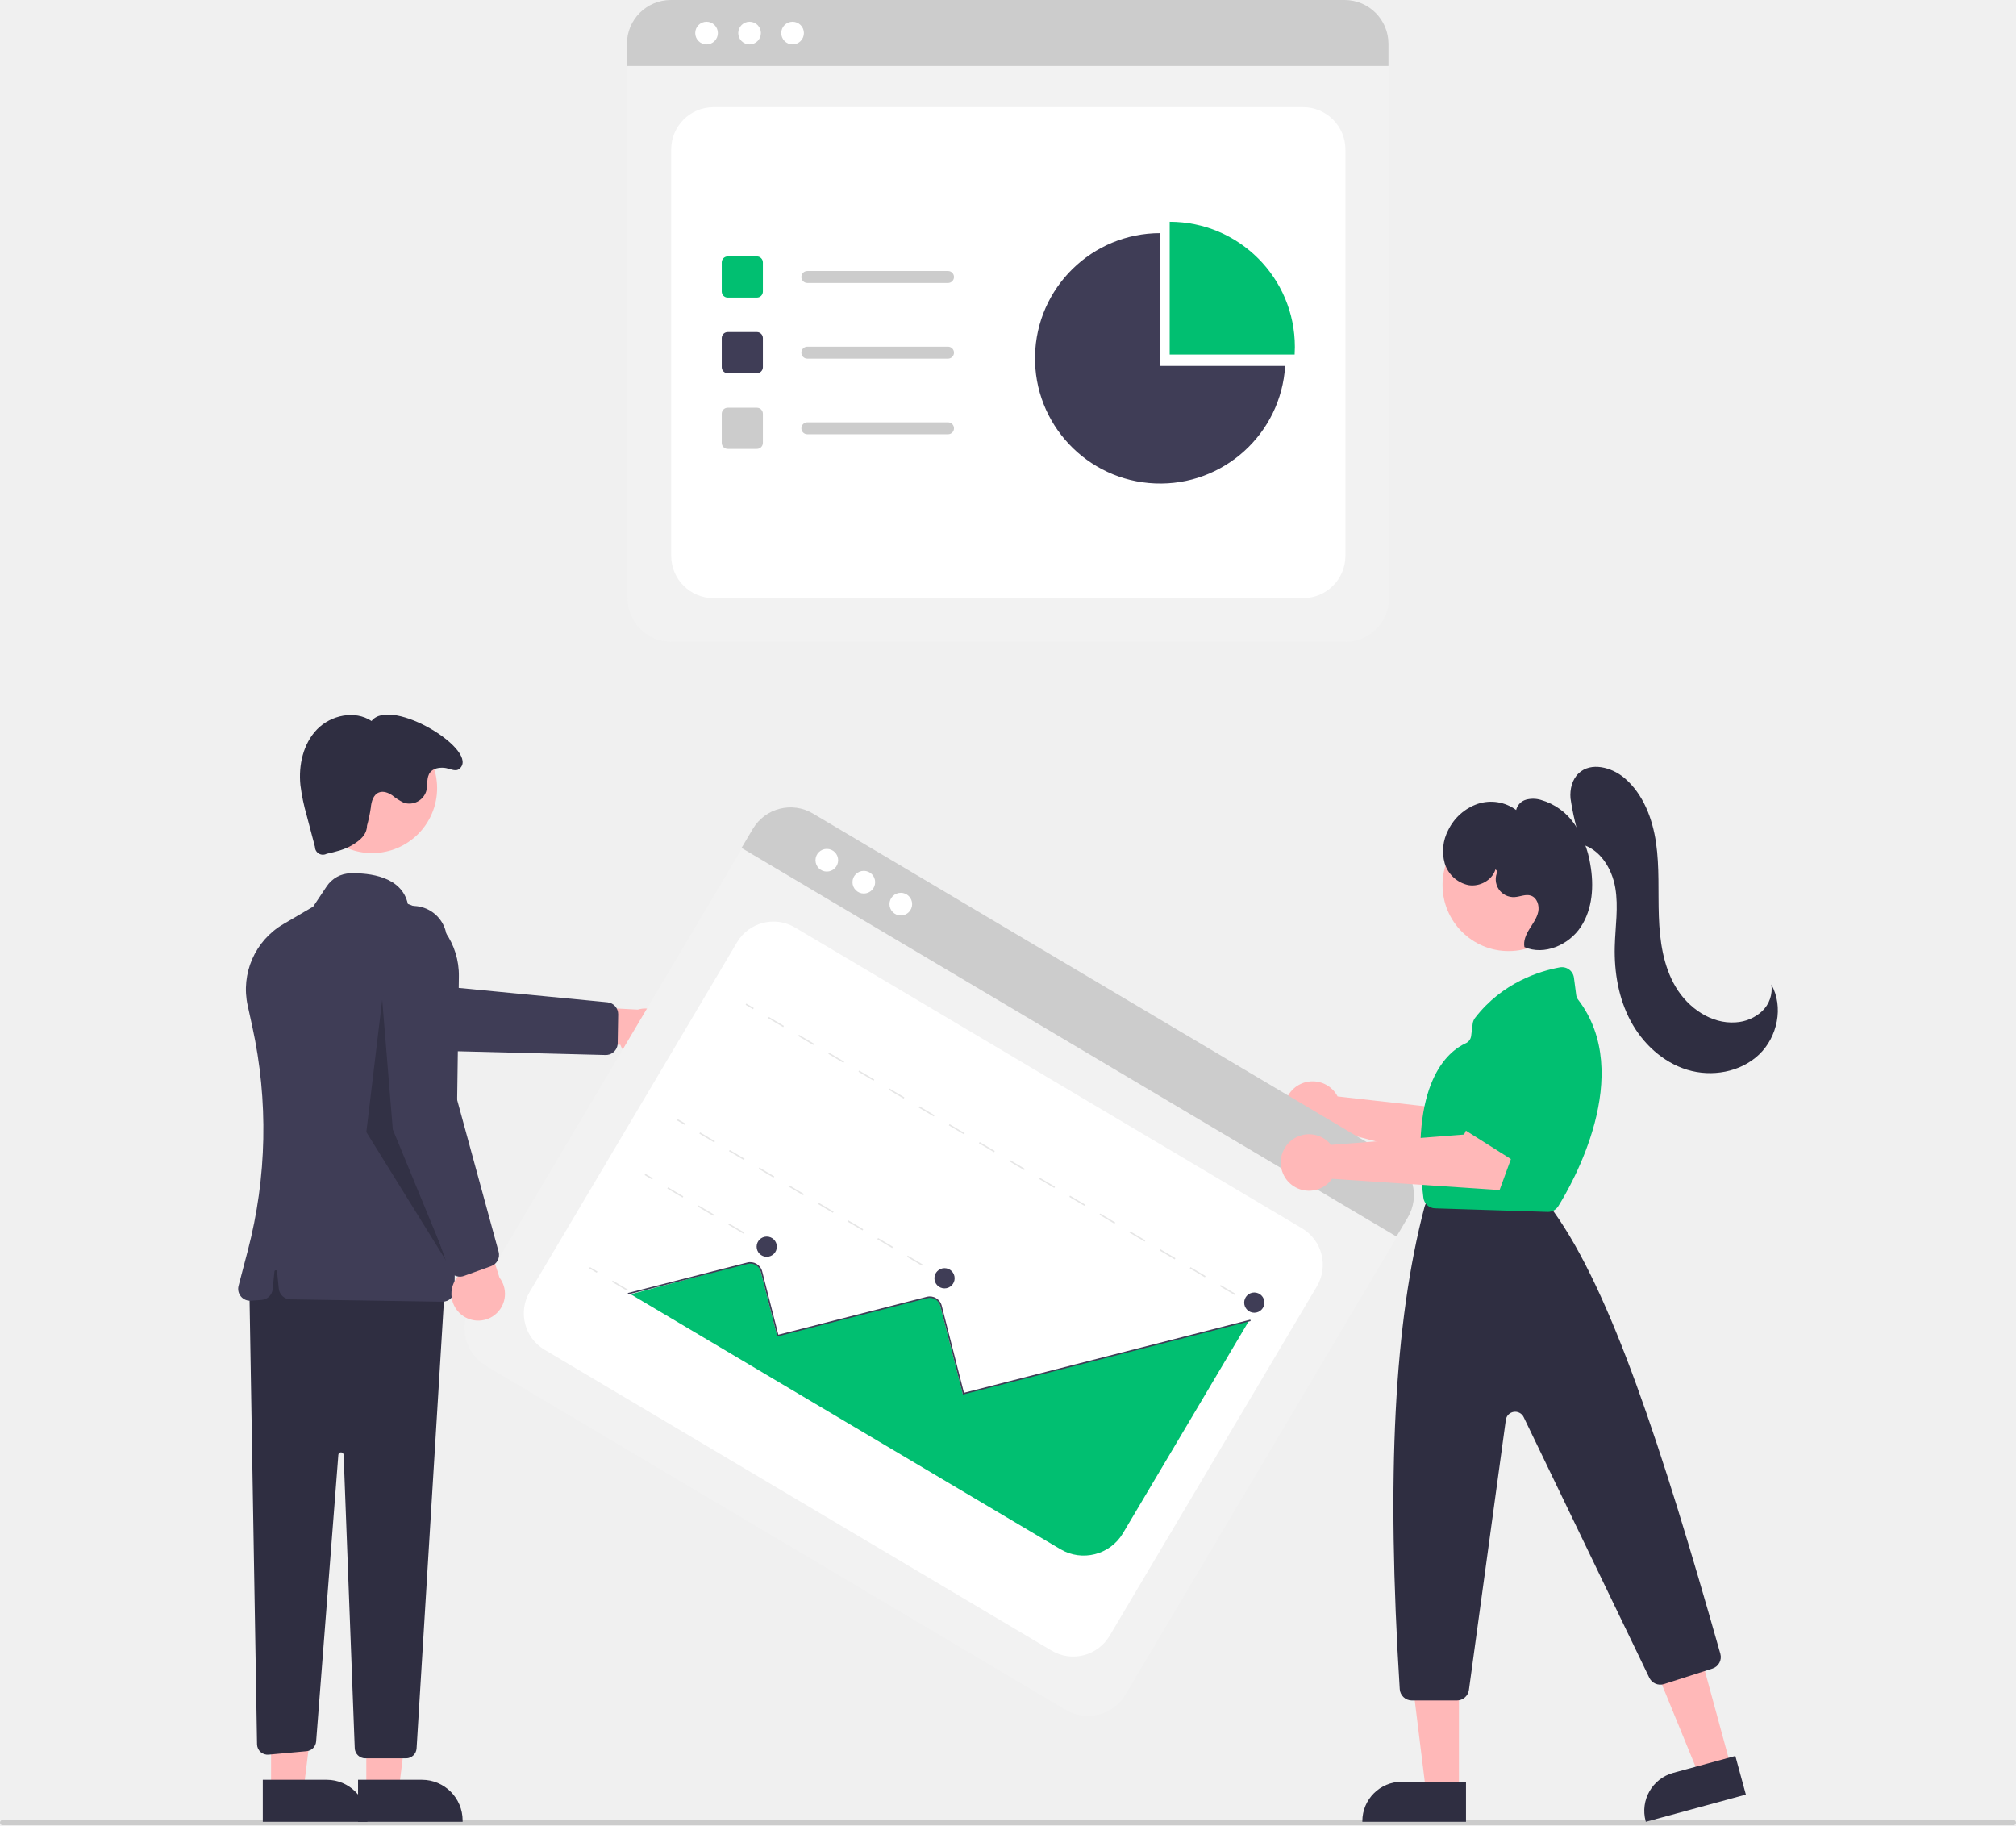
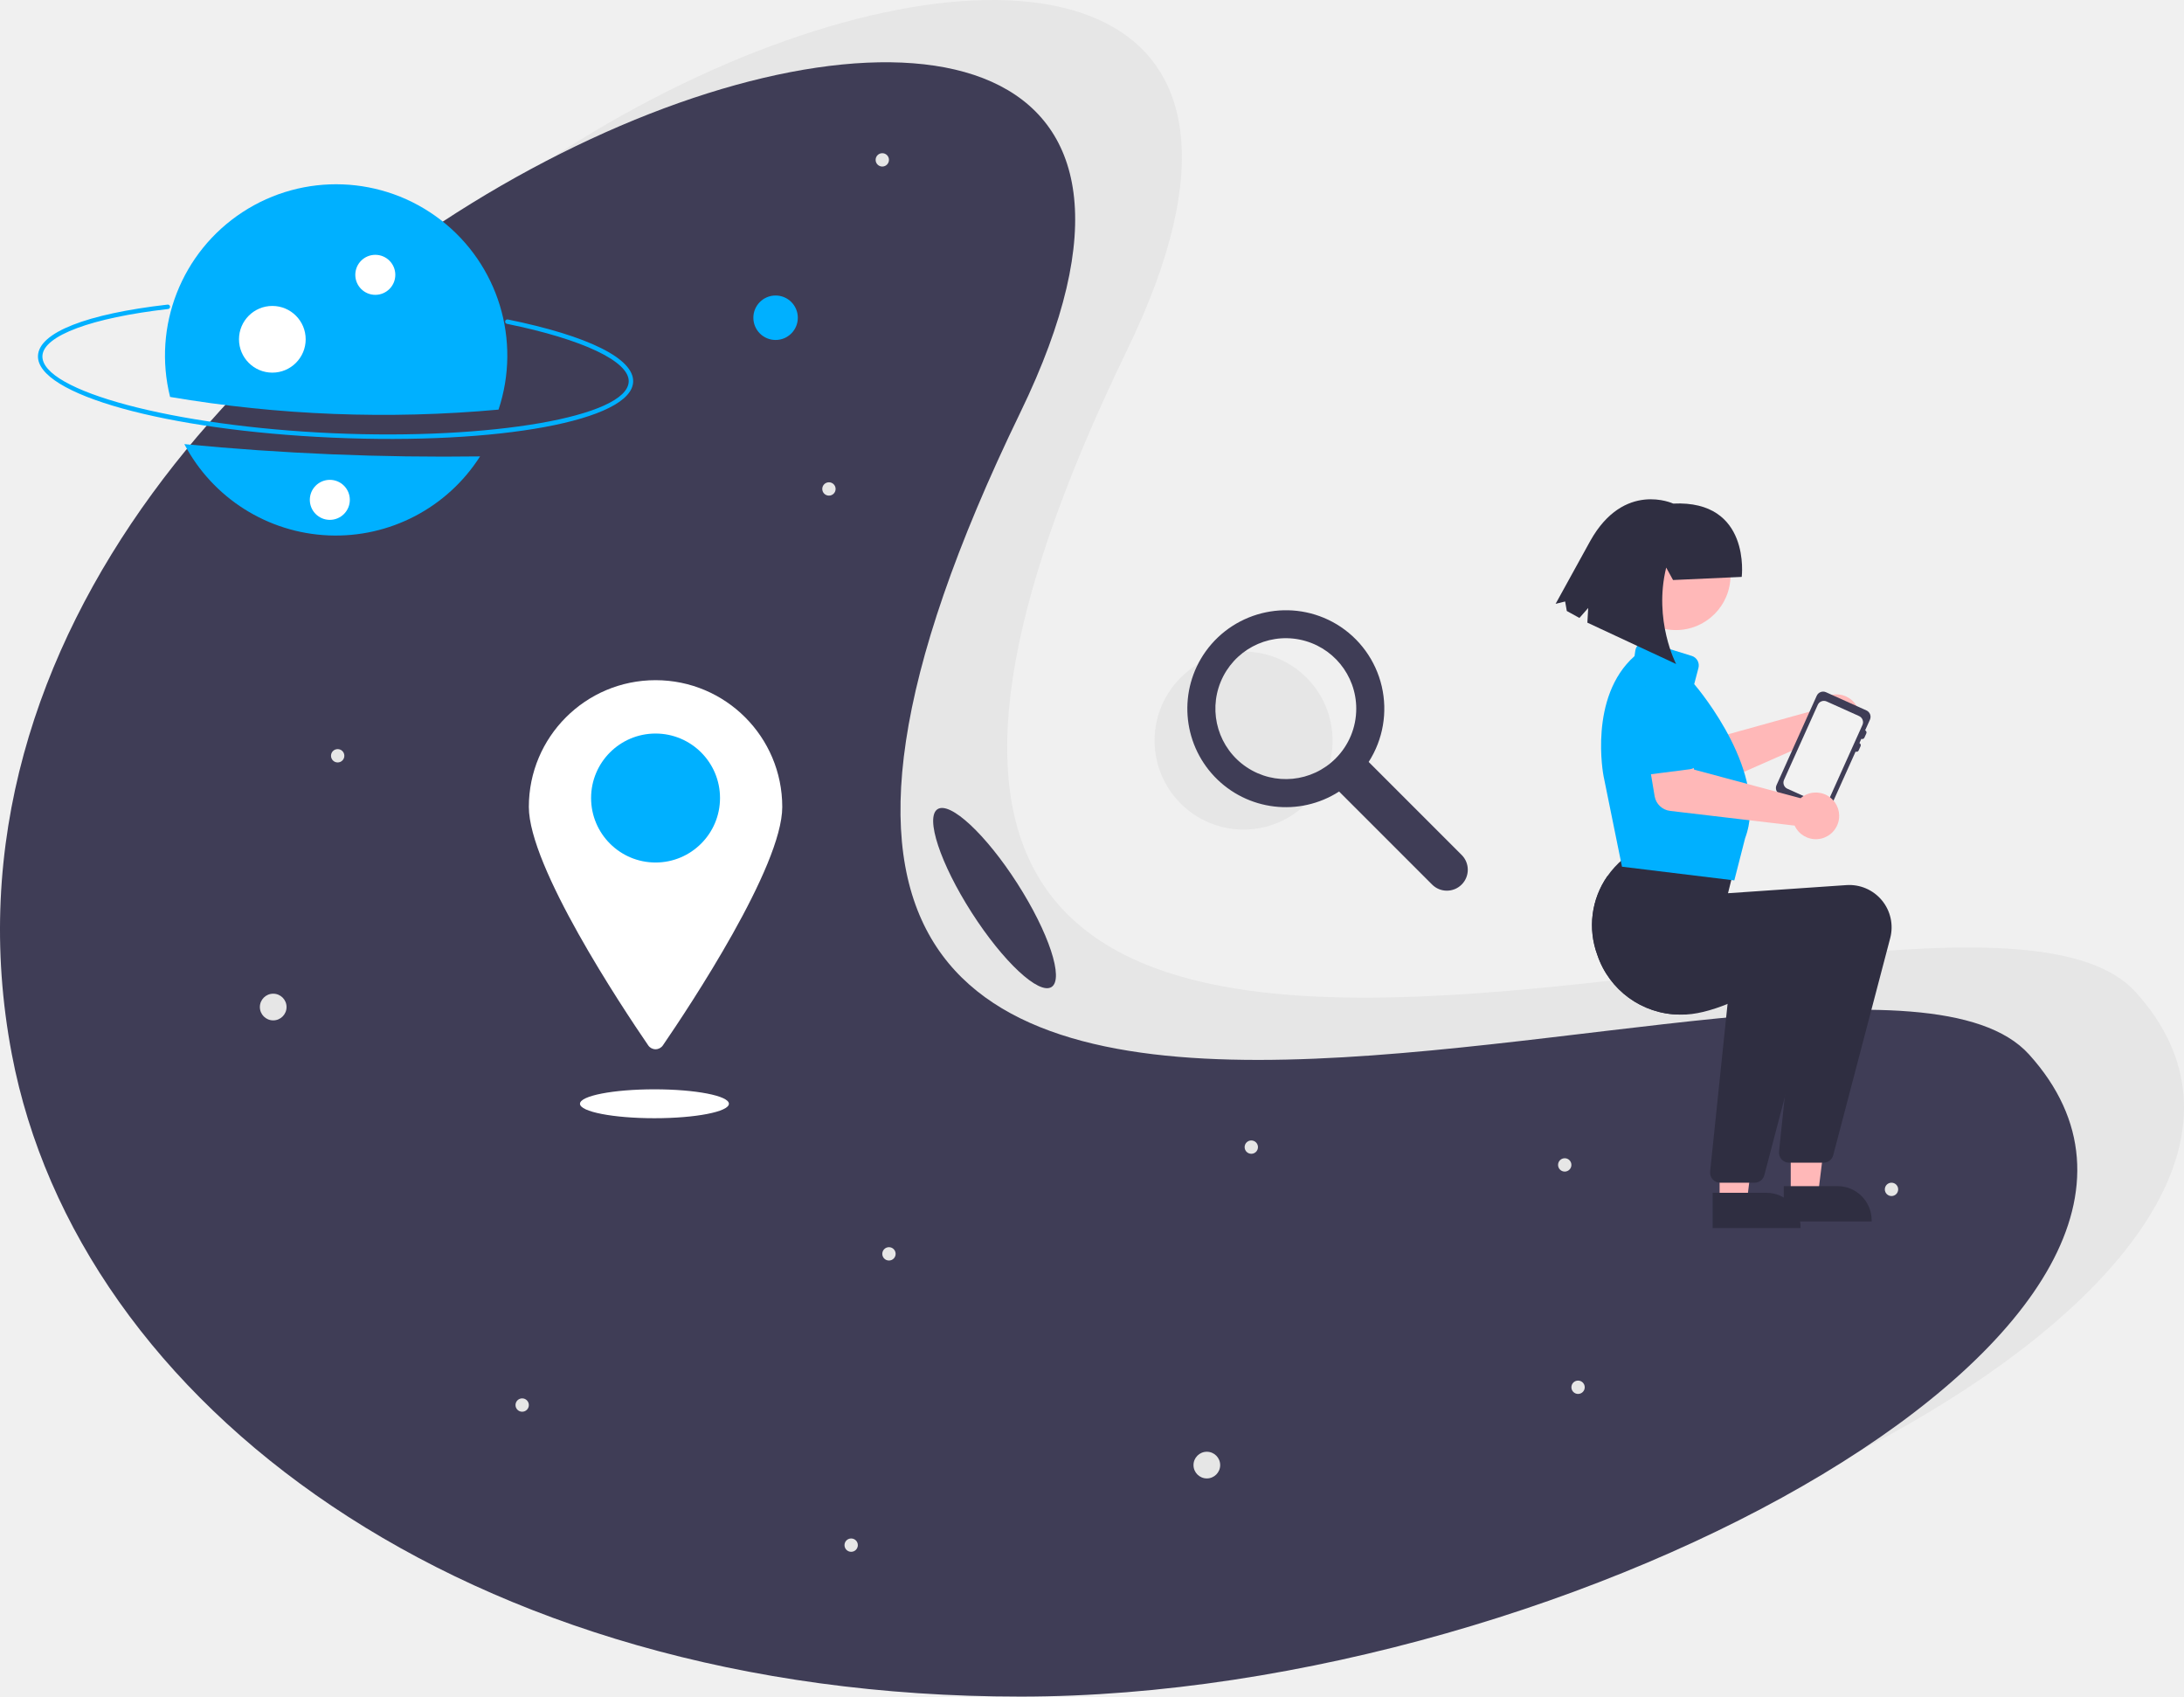
- <svg xmlns="http://www.w3.org/2000/svg" id="b6844486-882e-488a-b917-920917943dff" data-name="Layer 1" width="762" height="689.787" viewBox="0 0 762 689.787">
-   <path d="M727.535,347.654H472.697a16.519,16.519,0,0,1-16.5-16.5V131a12.102,12.102,0,0,1,12.088-12.088h263.454A12.311,12.311,0,0,1,744.035,131.209V331.154A16.519,16.519,0,0,1,727.535,347.654Z" transform="translate(-219 -105.1064)" fill="#f2f2f2" />
-   <path d="M488.697,331.154H711.535a16,16,0,0,0,16-16V161.606a16,16,0,0,0-16-16H488.697a16,16,0,0,0-16,16V315.154A16,16,0,0,0,488.697,331.154Z" transform="translate(-219 -105.1064)" fill="#fff" />
-   <path d="M743.805,130.057H455.965v-8.4a16.574,16.574,0,0,1,16.56-16.55H727.245a16.574,16.574,0,0,1,16.56,16.55Z" transform="translate(-219 -105.1064)" fill="#ccc" />
-   <circle cx="267.06" cy="12.5" r="4.283" fill="#fff" />
-   <circle cx="283.319" cy="12.5" r="4.283" fill="#fff" />
-   <circle cx="299.578" cy="12.5" r="4.283" fill="#fff" />
-   <path d="M505.095,217.562h-11.036a2.26,2.26,0,0,1-2.257-2.257V204.269a2.26,2.26,0,0,1,2.257-2.257h11.036a2.26,2.26,0,0,1,2.257,2.257v11.036A2.26,2.26,0,0,1,505.095,217.562Z" transform="translate(-219 -105.1064)" fill="#01bf71" />
-   <path d="M505.095,246.156h-11.036a2.26,2.26,0,0,1-2.257-2.257v-11.036a2.26,2.26,0,0,1,2.257-2.257h11.036a2.26,2.26,0,0,1,2.257,2.257v11.036A2.26,2.26,0,0,1,505.095,246.156Z" transform="translate(-219 -105.1064)" fill="#3f3d56" />
-   <path d="M505.095,274.749h-11.036a2.26,2.26,0,0,1-2.257-2.257v-11.036a2.26,2.26,0,0,1,2.257-2.257h11.036a2.26,2.26,0,0,1,2.257,2.257v11.036A2.26,2.26,0,0,1,505.095,274.749Z" transform="translate(-219 -105.1064)" fill="#ccc" />
-   <path d="M577.331,212.044H524.157a2.257,2.257,0,0,1,0-4.515h53.174a2.257,2.257,0,1,1,0,4.515Z" transform="translate(-219 -105.1064)" fill="#ccc" />
-   <path d="M577.331,240.638H524.157a2.257,2.257,0,0,1,0-4.515h53.174a2.257,2.257,0,1,1,0,4.515Z" transform="translate(-219 -105.1064)" fill="#ccc" />
-   <path d="M577.331,269.231H524.157a2.257,2.257,0,0,1,0-4.515h53.174a2.257,2.257,0,1,1,0,4.515Z" transform="translate(-219 -105.1064)" fill="#ccc" />
-   <path d="M708.341,239.097c.057-.949.089-1.905.089-2.868a47.318,47.318,0,0,0-47.318-47.318v50.185Z" transform="translate(-219 -105.1064)" fill="#01bf71" />
-   <path d="M657.528,243.399V193.213a47.318,47.318,0,1,0,47.229,50.185Z" transform="translate(-219 -105.1064)" fill="#3f3d56" />
-   <path d="M980,794.894H220a1,1,0,0,1,0-2H980a1,1,0,0,1,0,2Z" transform="translate(-219 -105.1064)" fill="#ccc" />
-   <path d="M723.69,518.032a10.703,10.703,0,0,1,.89,1.431l50.113,5.635,7.288-9.847,16.299,9.057L783.933,548.228l-61.396-16.113A10.673,10.673,0,1,1,723.69,518.032Z" transform="translate(-219 -105.1064)" fill="#ffb8b8" />
-   <path d="M467.987,505.094a10.056,10.056,0,0,1-14.525-5.175l-35.727.745,9.898-15.712,32.41,1.701a10.11,10.11,0,0,1,7.945,18.441Z" transform="translate(-219 -105.1064)" fill="#ffb8b8" />
-   <path d="M452.285,500.596a4.509,4.509,0,0,1-4.428,3.213l-65.387-1.661-59.206-17.53a12.819,12.819,0,1,1,7.633-24.472l53.49,17.538,64.201,6.196a4.524,4.524,0,0,1,4.067,4.556l-.186,10.951A4.523,4.523,0,0,1,452.285,500.596Z" transform="translate(-219 -105.1064)" fill="#3f3d56" />
-   <polygon points="138.461 676.601 150.72 676.6 156.553 629.312 138.459 629.313 138.461 676.601" fill="#ffb8b8" />
-   <path d="M354.333,777.704l24.144-.001h.001a15.386,15.386,0,0,1,15.386,15.386v.5l-39.531.001Z" transform="translate(-219 -105.1064)" fill="#2f2e41" />
-   <polygon points="102.461 676.601 114.72 676.6 120.553 629.312 102.459 629.313 102.461 676.601" fill="#ffb8b8" />
-   <path d="M318.333,777.704l24.144-.001h.001a15.386,15.386,0,0,1,15.386,15.386v.5l-39.531.001Z" transform="translate(-219 -105.1064)" fill="#2f2e41" />
-   <path d="M313.233,590.599l2.927,173.694a4,4,0,0,0,4.362,3.916l14.346-1.304a4,4,0,0,0,3.626-3.674l8.399-108.345a1,1,0,0,1,1.996.039l4.198,110.826a4,4,0,0,0,3.997,3.849h15.386a4,4,0,0,0,3.993-3.756L387.233,589.599l-64-16Z" transform="translate(-219 -105.1064)" fill="#2f2e41" />
-   <circle cx="140.654" cy="297.835" r="24.561" fill="#ffb8b8" />
-   <path d="M386.292,597.039c-.024,0-.048-.001-.072-.001l-57.431-.884a4.5,4.5,0,0,1-4.408-4.052l-.65-6.503a.5.5,0,0,0-.995,0l-.672,6.717a4.494,4.494,0,0,1-4.133,4.038l-4.059.312a4.499,4.499,0,0,1-4.698-5.628l3.495-13.324a181.54,181.54,0,0,0,1.698-84.66l-1.737-7.899a28.528,28.528,0,0,1,13.47-30.816l11.28-6.612,5.118-7.677a11.085,11.085,0,0,1,8.978-4.923c7.139-.156,19.386,1.151,21.687,11.591a28.501,28.501,0,0,1,19.282,27.441l-1.657,118.442a4.501,4.501,0,0,1-4.497,4.438Z" transform="translate(-219 -105.1064)" fill="#3f3d56" />
-   <path d="M357.733,417.099c-.101,3.472-2.511,5.481-5.471,7.299s-6.419,2.607-9.808,3.368a2.999,2.999,0,0,1-4.405-2.625l-3.108-11.823a74.841,74.841,0,0,1-2.393-11.537c-.749-7.509,1.031-15.587,6.272-21.016s14.331-7.358,20.612-3.175c7.454-9.52,41.523,11.513,33.119,18.133-1.495,1.178-3.781-.312-5.678-.457s-4.025.189-5.23,1.662c-1.575,1.924-.889,4.791-1.538,7.191a6.714,6.714,0,0,1-8.484,4.348,23.089,23.089,0,0,1-4.4-2.829c-1.456-.97-3.295-1.686-4.934-1.075-2.16.806-2.927,3.45-3.122,5.748A53.235,53.235,0,0,1,357.733,417.099Z" transform="translate(-219 -105.1064)" fill="#2f2e41" />
-   <polygon points="144.469 377.819 148.469 426.819 169.469 477.819 138.469 427.819 144.469 377.819" opacity="0.2" />
-   <path d="M621.819,751.253,402.649,621.226a16.519,16.519,0,0,1-5.772-22.609L499.002,426.477a12.102,12.102,0,0,1,16.564-4.229L742.145,556.671a12.311,12.311,0,0,1,4.301,16.851L644.429,745.481A16.519,16.519,0,0,1,621.819,751.253Z" transform="translate(-219 -105.1064)" fill="#f2f2f2" />
-   <path d="M424.828,615.199,616.477,728.898a16,16,0,0,0,21.924-5.597l78.345-132.057a16,16,0,0,0-5.597-21.924L519.5,455.621a16,16,0,0,0-21.924,5.597l-78.345,132.057A16,16,0,0,0,424.828,615.199Z" transform="translate(-219 -105.1064)" fill="#fff" />
-   <path d="M746.837,572.412,499.284,425.547l4.286-7.225a16.574,16.574,0,0,1,22.686-5.784L745.326,542.505a16.574,16.574,0,0,1,5.798,22.683Z" transform="translate(-219 -105.1064)" fill="#ccc" />
-   <circle cx="312.52" cy="325.089" r="4.283" fill="#fff" />
-   <circle cx="326.503" cy="333.384" r="4.283" fill="#fff" />
-   <circle cx="340.486" cy="341.68" r="4.283" fill="#fff" />
-   <rect x="692.753" y="596.915" width="0.546" height="3.276" transform="translate(-394.3558 784.0741) rotate(-59.32072)" fill="#e6e6e6" />
-   <path d="M685.786,594.575l-5.692-3.377.279-.47,5.692,3.377Zm-11.384-6.754-5.692-3.377.279-.47,5.692,3.377Zm-11.384-6.754-5.692-3.377.279-.47,5.692,3.377Zm-11.384-6.754-5.692-3.377.279-.47,5.692,3.377Zm-11.384-6.754-5.692-3.377.279-.47,5.692,3.377Zm-11.384-6.754-5.692-3.377.279-.47,5.692,3.377Zm-11.384-6.754-5.692-3.377.279-.47,5.692,3.377Zm-11.384-6.754-5.692-3.377.279-.47,5.692,3.377Zm-11.384-6.754-5.692-3.377.279-.47,5.692,3.377Zm-11.384-6.754-5.692-3.377.279-.47,5.692,3.377Zm-11.384-6.754-5.692-3.377.279-.47,5.692,3.377Zm-11.384-6.754-5.692-3.377.279-.47,5.692,3.377Zm-11.384-6.754-5.692-3.377.279-.47,5.692,3.377Zm-11.384-6.754-5.692-3.377.279-.47,5.692,3.377Zm-11.384-6.754-5.692-3.377.279-.47,5.692,3.377Zm-11.384-6.754-5.692-3.377.279-.47,5.692,3.377Z" transform="translate(-219 -105.1064)" fill="#e6e6e6" />
-   <rect x="502.093" y="483.803" width="0.546" height="3.276" transform="translate(-390.4541 564.6999) rotate(-59.32072)" fill="#e6e6e6" />
-   <rect x="574.331" y="585.704" width="0.546" height="3.276" transform="translate(-442.7133 676.7353) rotate(-59.32072)" fill="#e6e6e6" />
-   <path d="M567.448,583.414,561.84,580.087l.279-.47,5.608,3.327Zm-11.215-6.654-5.608-3.327.279-.47,5.608,3.327ZM545.017,570.107,539.409,566.78l.279-.47,5.608,3.327Zm-11.215-6.654-5.608-3.327.279-.47,5.608,3.327Zm-11.215-6.654-5.608-3.327.279-.47,5.608,3.327ZM511.371,550.146l-5.608-3.327.279-.47,5.608,3.327ZM500.156,543.492l-5.608-3.327.279-.47,5.608,3.327Zm-11.215-6.654-5.608-3.327.279-.47,5.608,3.327Z" transform="translate(-219 -105.1064)" fill="#e6e6e6" />
-   <rect x="476.183" y="527.476" width="0.546" height="3.276" transform="translate(-440.7049 563.8062) rotate(-59.32072)" fill="#e6e6e6" />
-   <rect x="507.128" y="573.77" width="0.546" height="3.276" transform="translate(-465.3635 613.0938) rotate(-59.32072)" fill="#e6e6e6" />
-   <path d="M500.083,571.384l-5.769-3.423.279-.47,5.769,3.423Zm-11.539-6.846L482.775,561.116l.279-.47,5.769,3.423Zm-11.539-6.846-5.769-3.423.279-.47,5.769,3.423Z" transform="translate(-219 -105.1064)" fill="#e6e6e6" />
-   <rect x="463.924" y="548.139" width="0.546" height="3.276" transform="translate(-464.4794 563.3834) rotate(-59.32072)" fill="#e6e6e6" />
-   <rect x="486.208" y="609.032" width="0.546" height="3.276" transform="translate(-505.9354 612.3722) rotate(-59.32072)" fill="#e6e6e6" />
-   <path d="M479.164,606.646l-5.769-3.423.279-.47,5.769,3.423Zm-11.539-6.846-5.769-3.423.279-.47,5.769,3.423Zm-11.539-6.846-5.769-3.423.279-.47,5.769,3.423Z" transform="translate(-219 -105.1064)" fill="#e6e6e6" />
-   <rect x="443.005" y="583.4" width="0.546" height="3.276" transform="translate(-505.0513 562.6618) rotate(-59.32072)" fill="#e6e6e6" />
-   <path d="M457.402,594.222l162.41,96.352a17.265,17.265,0,0,0,23.632-6.033l47.453-79.986-.327-.181L582.905,631.856l-8.529-33.394a4.124,4.124,0,0,0-2.388-2.787,4.394,4.394,0,0,0-2.818-.158l-56.421,14.399-6.237-24.415a4.14,4.14,0,0,0-5.036-2.988C501.095,582.615,464.381,592.343,457.402,594.222Z" transform="translate(-219 -105.1064)" fill="#01bf71" />
-   <path d="M456.431,594.281l-.135-.529,45.149-11.526a4.646,4.646,0,0,1,5.645,3.349l6.11,23.935,56.108-14.323a4.646,4.646,0,0,1,5.645,3.349l8.402,32.914,108.226-27.628.135.529-108.755,27.763-8.537-33.443a4.095,4.095,0,0,0-4.981-2.955l-56.637,14.458-6.245-24.464a4.1,4.1,0,0,0-4.981-2.955Z" transform="translate(-219 -105.1064)" fill="#3f3d56" />
-   <circle cx="289.81" cy="471.138" r="3.822" fill="#3f3d56" />
-   <circle cx="357.012" cy="483.072" r="3.822" fill="#3f3d56" />
-   <circle cx="474.092" cy="492.276" r="3.822" fill="#3f3d56" />
-   <path d="M393.379,601.917a10.056,10.056,0,0,1-.318-15.416l-13.379-33.136,18.202,3.676,9.914,30.903a10.11,10.11,0,0,1-14.42,13.973Z" transform="translate(-219 -105.1064)" fill="#ffb8b8" />
-   <path d="M393.158,587.561a4.509,4.509,0,0,1-4.576-2.999L366.924,522.843l-4.628-61.573a12.819,12.819,0,1,1,25.588-1.551l2.591,56.233,16.997,62.219a4.524,4.524,0,0,1-2.815,5.42l-10.304,3.713A4.522,4.522,0,0,1,393.158,587.561Z" transform="translate(-219 -105.1064)" fill="#3f3d56" />
-   <path d="M794.719,532.875a4.59,4.59,0,0,1-1.116-.697l-20.141-16.967a4.575,4.575,0,0,1-.294-6.728l18.277-18.352a4.552,4.552,0,0,1,5.93-.472L811.196,499.695a4.578,4.578,0,0,1,1.448,5.658l-11.957,25.281a4.58,4.58,0,0,1-5.969,2.24Z" transform="translate(-219 -105.1064)" fill="#01bf71" />
-   <polygon points="654.276 667.73 642.247 671.003 623.898 626.162 641.652 621.332 654.276 667.73" fill="#ffb8b8" />
-   <path d="M853.3,773.576H877.593a0,0,0,0,1,0,0v15.138a0,0,0,0,1,0,0H838.413a0,0,0,0,1,0,0v-.251A14.887,14.887,0,0,1,853.3,773.576Z" transform="translate(-393.9824 147.5525) rotate(-15.22067)" fill="#2f2e41" />
-   <polygon points="551.441 676.909 538.975 676.908 533.044 628.823 551.444 628.824 551.441 676.909" fill="#ffb8b8" />
-   <path d="M529.819,673.346h24.293a0,0,0,0,1,0,0v15.138a0,0,0,0,1,0,0H514.933a0,0,0,0,1,0,0v-.251A14.887,14.887,0,0,1,529.819,673.346Z" fill="#2f2e41" />
-   <circle cx="570.221" cy="334.453" r="24.975" fill="#ffb8b8" />
-   <path d="M769.678,747.731h-17.036a4.589,4.589,0,0,1-4.571-4.294c-5.076-80.699-2.107-138.586,9.345-182.173a4.757,4.757,0,0,1,.185-.561l.912-2.281a4.554,4.554,0,0,1,4.249-2.877h35.033a4.568,4.568,0,0,1,3.474,1.598l4.758,5.552c.093.108.18.218.263.335,21.457,29.922,40.686,88.42,62.956,167.047a4.561,4.561,0,0,1-3.008,5.61l-18.308,5.859a4.6,4.6,0,0,1-5.516-2.371l-47.51-98.54a3.559,3.559,0,0,0-6.732,1.064l-13.959,102.078A4.593,4.593,0,0,1,769.678,747.731Z" transform="translate(-219 -105.1064)" fill="#2f2e41" />
-   <path d="M804.107,563.101c-.048,0-.096-.001-.144-.002l-42.554-1.344a4.561,4.561,0,0,1-4.402-4.021c-5.394-43.665,9.4-55.363,16.011-58.365a3.518,3.518,0,0,0,2.046-2.789l.572-4.577a4.559,4.559,0,0,1,.904-2.222c10.365-13.428,24.519-17.727,32.034-19.095a4.569,4.569,0,0,1,5.34,3.914l.857,6.572a3.62,3.62,0,0,0,.725,1.72c21.617,28.26-2.465,69.987-7.513,78.064h0A4.584,4.584,0,0,1,804.107,563.101Z" transform="translate(-219 -105.1064)" fill="#01bf71" />
-   <path d="M816.7,424.027a103.572,103.572,0,0,1-4.093-17.253c-.273-3.41.601-7.079,3.084-9.432,4.648-4.403,12.544-2.306,17.404,1.861,7.024,6.023,10.527,15.278,11.851,24.435s.741,18.47,1.06,27.717,1.641,18.755,6.356,26.717,13.463,14.073,22.691,13.395a15.969,15.969,0,0,0,9.996-4.236,11.591,11.591,0,0,0,3.481-10.065c4.716,8.445,2.326,19.892-4.709,26.531s-17.856,8.516-27.104,5.681-16.86-9.942-21.407-18.48-6.213-18.401-5.971-28.071c.185-7.426,1.448-14.913.193-22.234s-5.837-14.755-13.062-16.479Z" transform="translate(-219 -105.1064)" fill="#2f2e41" />
-   <path d="M784.253,433.652c-1.232,4.115-5.944,6.653-10.183,5.957a11.941,11.941,0,0,1-9.012-8.285,17.056,17.056,0,0,1,1.333-12.503,19.471,19.471,0,0,1,11.141-9.923,15.987,15.987,0,0,1,14.537,2.323,5.346,5.346,0,0,1,3.736-3.907,10.216,10.216,0,0,1,5.606.083,23.1,23.1,0,0,1,12.857,9.353A37.59,37.59,0,0,1,820.094,431.77c1.434,8.052.905,16.85-3.617,23.665s-13.774,10.839-21.28,7.59c-.468-2.393.641-4.802,1.923-6.875s2.803-4.093,3.296-6.481-.452-5.308-2.761-6.089c-1.97-.666-4.071.413-6.147.543a6.735,6.735,0,0,1-6.461-9.705Z" transform="translate(-219 -105.1064)" fill="#2f2e41" />
-   <path d="M720.956,536.54a10.703,10.703,0,0,1,1.144,1.238l50.277-3.913,5.301-11.045,17.714,5.822-9.581,26.195-63.332-4.25a10.673,10.673,0,1,1-1.523-14.048Z" transform="translate(-219 -105.1064)" fill="#ffb8b8" />
-   <path d="M795.119,546.09a4.59,4.59,0,0,1-1.201-.538L771.653,531.489a4.575,4.575,0,0,1-1.208-6.625l15.605-20.672a4.552,4.552,0,0,1,5.811-1.276l15.06,8.059a4.578,4.578,0,0,1,2.206,5.408l-8.4,26.675a4.58,4.58,0,0,1-5.608,3.032Z" transform="translate(-219 -105.1064)" fill="#01bf71" />
+ <svg xmlns="http://www.w3.org/2000/svg" id="ee5053fc-ea24-484a-861d-c80bd2ae1a91" data-name="Layer 1" width="982.487" height="763.014" viewBox="0 0 982.487 763.014">
+   <circle cx="559.433" cy="333.061" r="40.03" fill="#e6e6e6" />
+   <path d="M766.295,452.995l-41.832-41.832a44.307,44.307,0,0,0-14.426-61.926,44.458,44.458,0,0,0-58.914,12.238,44.307,44.307,0,0,0,60.033,62.995l41.832,41.832A9.409,9.409,0,0,0,766.295,452.995ZM709.594,409.601a31.684,31.684,0,1,1,9.28-22.404A31.586,31.586,0,0,1,709.594,409.601Z" transform="translate(-108.7563 -68.49293)" fill="#3f3d56" />
+   <path d="M1069.529,514.699C1176.509,633.007,866.392,803.507,615.809,803.507S191.863,671.4,162.09,514.699C89.9,134.752,777.167-106.741,615.809,225.891,380.612,710.739,985.28,421.528,1069.529,514.699Z" transform="translate(-108.7563 -68.49293)" fill="#e6e6e6" />
+   <path d="M1021.529,542.699C1128.509,661.007,818.392,831.507,567.809,831.507S143.863,699.4,114.09,542.699C41.9,162.752,729.167-78.741,567.809,253.891,332.612,738.739,937.28,449.528,1021.529,542.699Z" transform="translate(-108.7563 -68.49293)" fill="#3f3d56" />
+   <path d="M258.35,265.318c-75.067-3.305-133.271-19.498-132.507-36.864.458-10.412,21.703-18.784,58.287-22.97a1,1,0,1,1,.227,1.987c-34.462,3.943-56.117,12.017-56.516,21.071-.691,15.705,59.114,31.631,130.597,34.778s132.456-7.461,133.148-23.166c.4-9.092-20.597-19.066-54.798-26.028a1,1,0,1,1,.399-1.96c36.301,7.391,56.857,17.624,56.397,28.076C392.82,257.609,333.418,268.623,258.35,265.318Z" transform="translate(-108.7563 -68.49293)" fill="#00b0ff" />
+   <path d="M191.679,268.227a76.983,76.983,0,0,0,133.036,5.522A1211.976,1211.976,0,0,1,191.679,268.227Z" transform="translate(-108.7563 -68.49293)" fill="#00b0ff" />
+   <path d="M333.019,252.713a76.997,76.997,0,1,0-147.749-5.706A572.233,572.233,0,0,0,333.019,252.713Z" transform="translate(-108.7563 -68.49293)" fill="#00b0ff" />
+   <circle cx="168.834" cy="123.601" r="9" fill="#fff" />
+   <circle cx="122.513" cy="152.591" r="15" fill="#fff" />
+   <circle cx="348.905" cy="142.898" r="10" fill="#00b0ff" />
+   <circle cx="122.905" cy="452.898" r="6" fill="#e6e6e6" />
+   <circle cx="542.905" cy="658.898" r="6" fill="#e6e6e6" />
+   <circle cx="151.905" cy="339.898" r="3" fill="#e6e6e6" />
+   <circle cx="399.905" cy="563.898" r="3" fill="#e6e6e6" />
+   <circle cx="850.905" cy="534.898" r="3" fill="#e6e6e6" />
+   <circle cx="709.905" cy="623.898" r="3" fill="#e6e6e6" />
+   <circle cx="562.905" cy="515.898" r="3" fill="#e6e6e6" />
+   <circle cx="372.905" cy="219.898" r="3" fill="#e6e6e6" />
+   <circle cx="396.905" cy="71.898" r="3" fill="#e6e6e6" />
+   <circle cx="382.905" cy="694.898" r="3" fill="#e6e6e6" />
+   <circle cx="234.905" cy="631.898" r="3" fill="#e6e6e6" />
+   <circle cx="703.905" cy="523.898" r="3" fill="#e6e6e6" />
+   <circle cx="148.374" cy="224.799" r="9" fill="#fff" />
+   <path d="M460.661,431.391c0,26.88-41.559,89.516-53.705,107.247a3.992,3.992,0,0,1-6.591,0c-12.145-17.731-53.705-80.366-53.705-107.247a57,57,0,1,1,114,0Z" transform="translate(-108.7563 -68.49293)" fill="#fff" />
+   <circle cx="294.905" cy="358.898" r="29" fill="#00b0ff" />
+   <ellipse cx="294.405" cy="496.398" rx="33.5" ry="6.5" fill="#fff" />
+   <path d="M925.61,386.412a10.527,10.527,0,0,0-.641,1.529l-47.783,13.277-8.611-8.427L854.159,404.124,867.953,420.523a8,8,0,0,0,9.353,2.169l51.616-22.785a10.497,10.497,0,1,0-3.313-13.495Z" transform="translate(-108.7563 -68.49293)" fill="#ffb8b8" />
+   <path d="M875.502,401.996l-17.935,13.96a4.5,4.5,0,0,1-6.682-1.337L839.738,394.891a12.497,12.497,0,0,1,19.769-15.294l16.338,15.594a4.5,4.5,0,0,1-.344,6.805Z" transform="translate(-108.7563 -68.49293)" fill="#00b0ff" />
+   <path d="M930.192,379.81l18.188,8.183a3.149,3.149,0,0,1,1.58,4.164l-2.153,4.786a1.053,1.053,0,0,1,.527,1.388l-.861,1.915a1.053,1.053,0,0,1-1.388.527l-.861,1.915a1.053,1.053,0,0,1,.527,1.388l-.861,1.915a1.053,1.053,0,0,1-1.388.527L931.871,432.362a3.149,3.149,0,0,1-4.164,1.58l-18.188-8.183a3.149,3.149,0,0,1-1.58-4.164l18.089-40.205A3.149,3.149,0,0,1,930.192,379.81Z" transform="translate(-108.7563 -68.49293)" fill="#3f3d56" />
+   <path d="M912.821,423.212l14.591,6.571a3.034,3.034,0,0,0,3.999-1.512l6.739-14.99,2.341-5.196,6.099-13.562a3.026,3.026,0,0,0-1.511-3.989l-4.587-2.068L930.477,383.964a3.021,3.021,0,0,0-3.989,1.522L920.589,398.597l-6.718,14.927-2.561,5.7A3.022,3.022,0,0,0,912.821,423.212Z" transform="translate(-108.7563 -68.49293)" fill="#f2f2f2" />
+   <polygon points="773.577 540.443 785.837 540.442 791.67 493.154 773.575 493.155 773.577 540.443" fill="#ffb8b8" />
+   <path d="M879.207,604.933l24.144-.001h.001a15.386,15.386,0,0,1,15.386,15.386v.5l-39.531.001Z" transform="translate(-108.7563 -68.49293)" fill="#2f2e41" />
+   <polygon points="805.577 537.443 817.837 537.442 823.67 490.154 805.575 490.155 805.577 537.443" fill="#ffb8b8" />
+   <path d="M911.207,601.933l24.144-.001h.001a15.386,15.386,0,0,1,15.386,15.386v.5l-39.531.001Z" transform="translate(-108.7563 -68.49293)" fill="#2f2e41" />
+   <path d="M827.341,497.971a39.41,39.41,0,0,0,36.9,26.81l.62.01c6.33.18,13.76-1.86,21.05-4.79,14.4-5.79,28.23-15.06,31.9-17.61l-6.22,59.79-2.52,24.24a4.514,4.514,0,0,0,4.48,4.97h15.53a4.505,4.505,0,0,0,4.36-3.36l25.64-97.65a19.032,19.032,0,0,0-19.71-23.83l-53.26,3.65,3.72-14.88-47.54-3.16-.14.1c-1.14.83-2.25,1.7-3.31,2.61a40.271,40.271,0,0,0-6.99,7.66A38.487,38.487,0,0,0,827.341,497.971Z" transform="translate(-108.7563 -68.49293)" fill="#2f2e41" />
+   <path d="M827.341,497.971a39.41,39.41,0,0,0,36.9,26.81,196.146,196.146,0,0,0,22.57-13.39l-.9,8.61-7.84,75.42a4.514,4.514,0,0,0,4.48,4.97h15.53a4.505,4.505,0,0,0,4.36-3.36l9.15-34.85,16.49-62.8a19.032,19.032,0,0,0-19.71-23.83l-53.26,3.65,3.72-14.88-26.98-1.79A38.487,38.487,0,0,0,827.341,497.971Z" transform="translate(-108.7563 -68.49293)" fill="#2f2e41" />
+   <path d="M838.774,458.321l-.358-.043-8.295-40.785c-.071-.354-6.852-35.533,13.937-53.924l.362-2.517a4.5,4.5,0,0,1,5.787-3.658l19.585,6.075a4.491,4.491,0,0,1,3.019,5.442l-1.904,7.242c2.64,3.1,33.715,40.512,22.89,69.335L888.949,464.439Z" transform="translate(-108.7563 -68.49293)" fill="#00b0ff" />
+   <path d="M920.094,426.49a10.526,10.526,0,0,0-1.329.99l-47.897-12.858-3.131-11.634-18.175,2.431,3.542,21.134a8,8,0,0,0,6.951,6.622l56.032,6.619a10.497,10.497,0,1,0,4.008-13.305Z" transform="translate(-108.7563 -68.49293)" fill="#ffb8b8" />
+   <path d="M869.022,414.436,846.481,417.34a4.5,4.5,0,0,1-5.074-4.548l.43-22.655a12.497,12.497,0,0,1,24.799-3.121l6.142,21.734a4.5,4.5,0,0,1-3.756,5.686Z" transform="translate(-108.7563 -68.49293)" fill="#00b0ff" />
+   <circle cx="753.921" cy="258.804" r="24.561" fill="#ffb8b8" />
+   <path d="M861.385,329.348l-3.075-5.6c-5.825,23.732,4.464,43.373,4.464,43.373l-39.932-18.601.38-6.6-3.951,4.484-5.677-3.129-.75-4.281-4.286,1.062,15.644-28.387c15.182-27.013,37.255-16.7,37.255-16.7,35.115-1.669,30.827,32.975,30.827,32.975Z" transform="translate(-108.7563 -68.49293)" fill="#2f2e41" />
+   <ellipse cx="556.161" cy="472.391" rx="12.179" ry="47.5" transform="translate(-275.7517 306.3624) rotate(-32.66242)" fill="#3f3d56" />
</svg>
